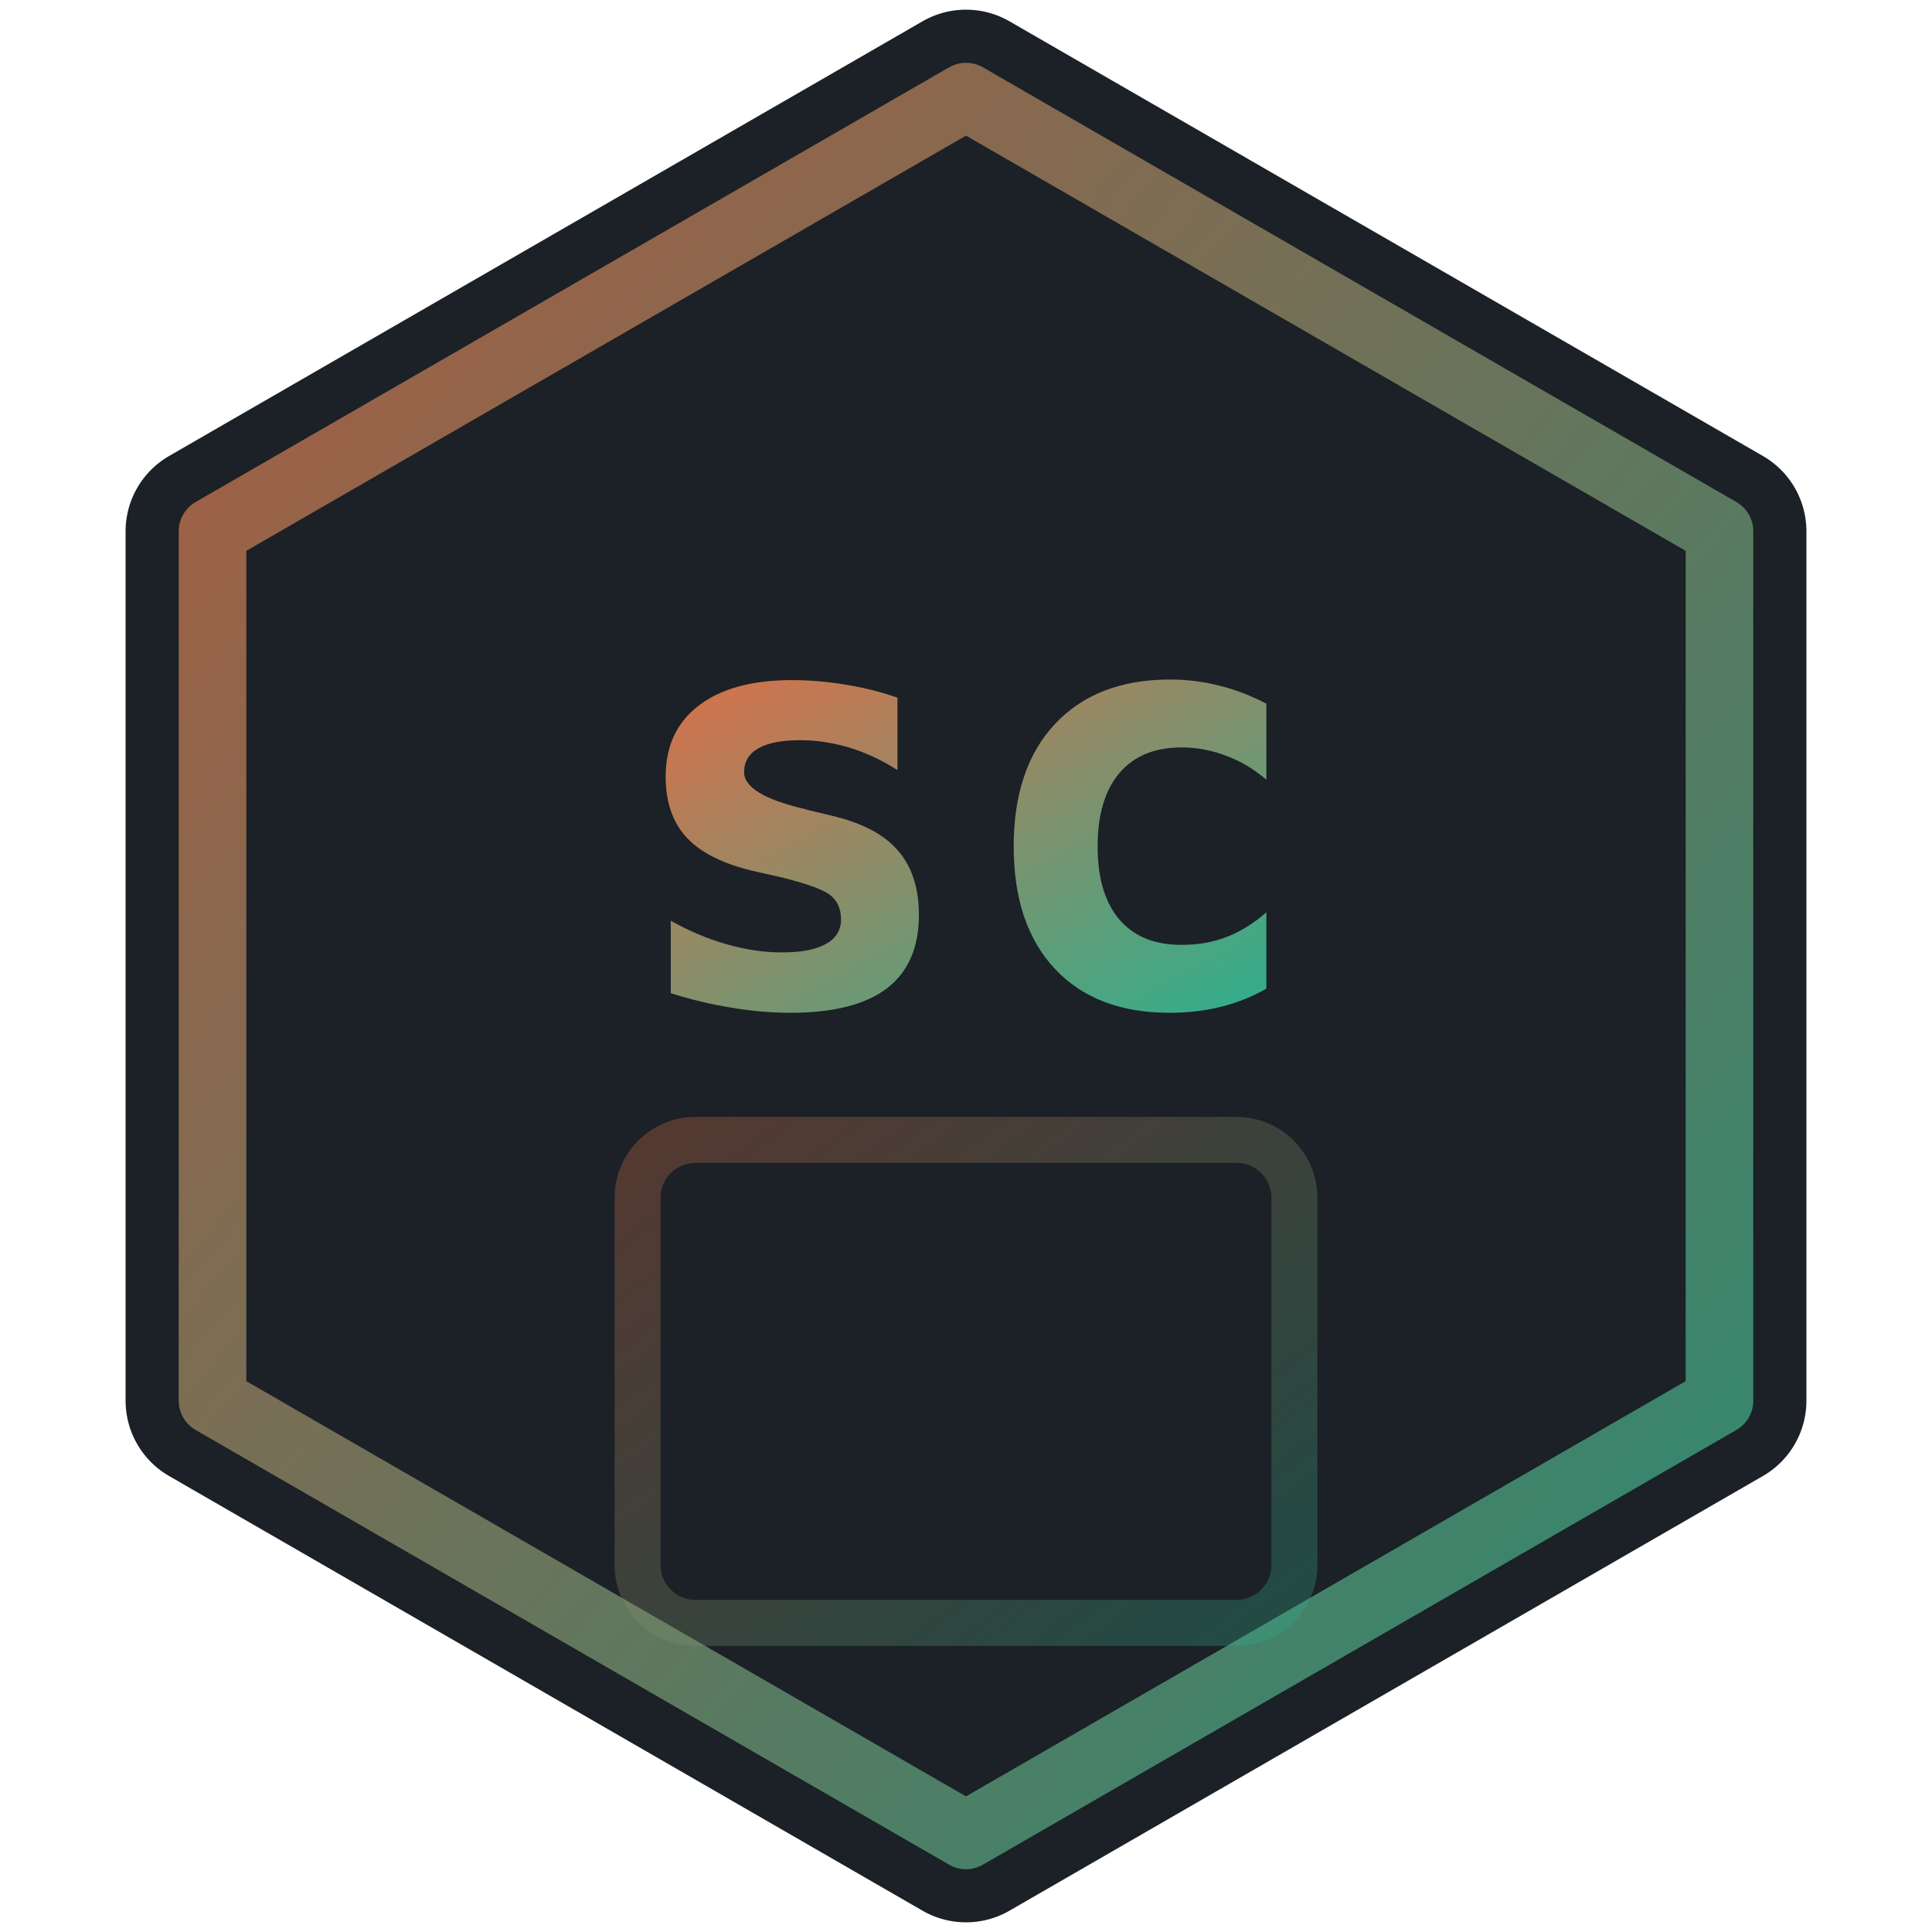
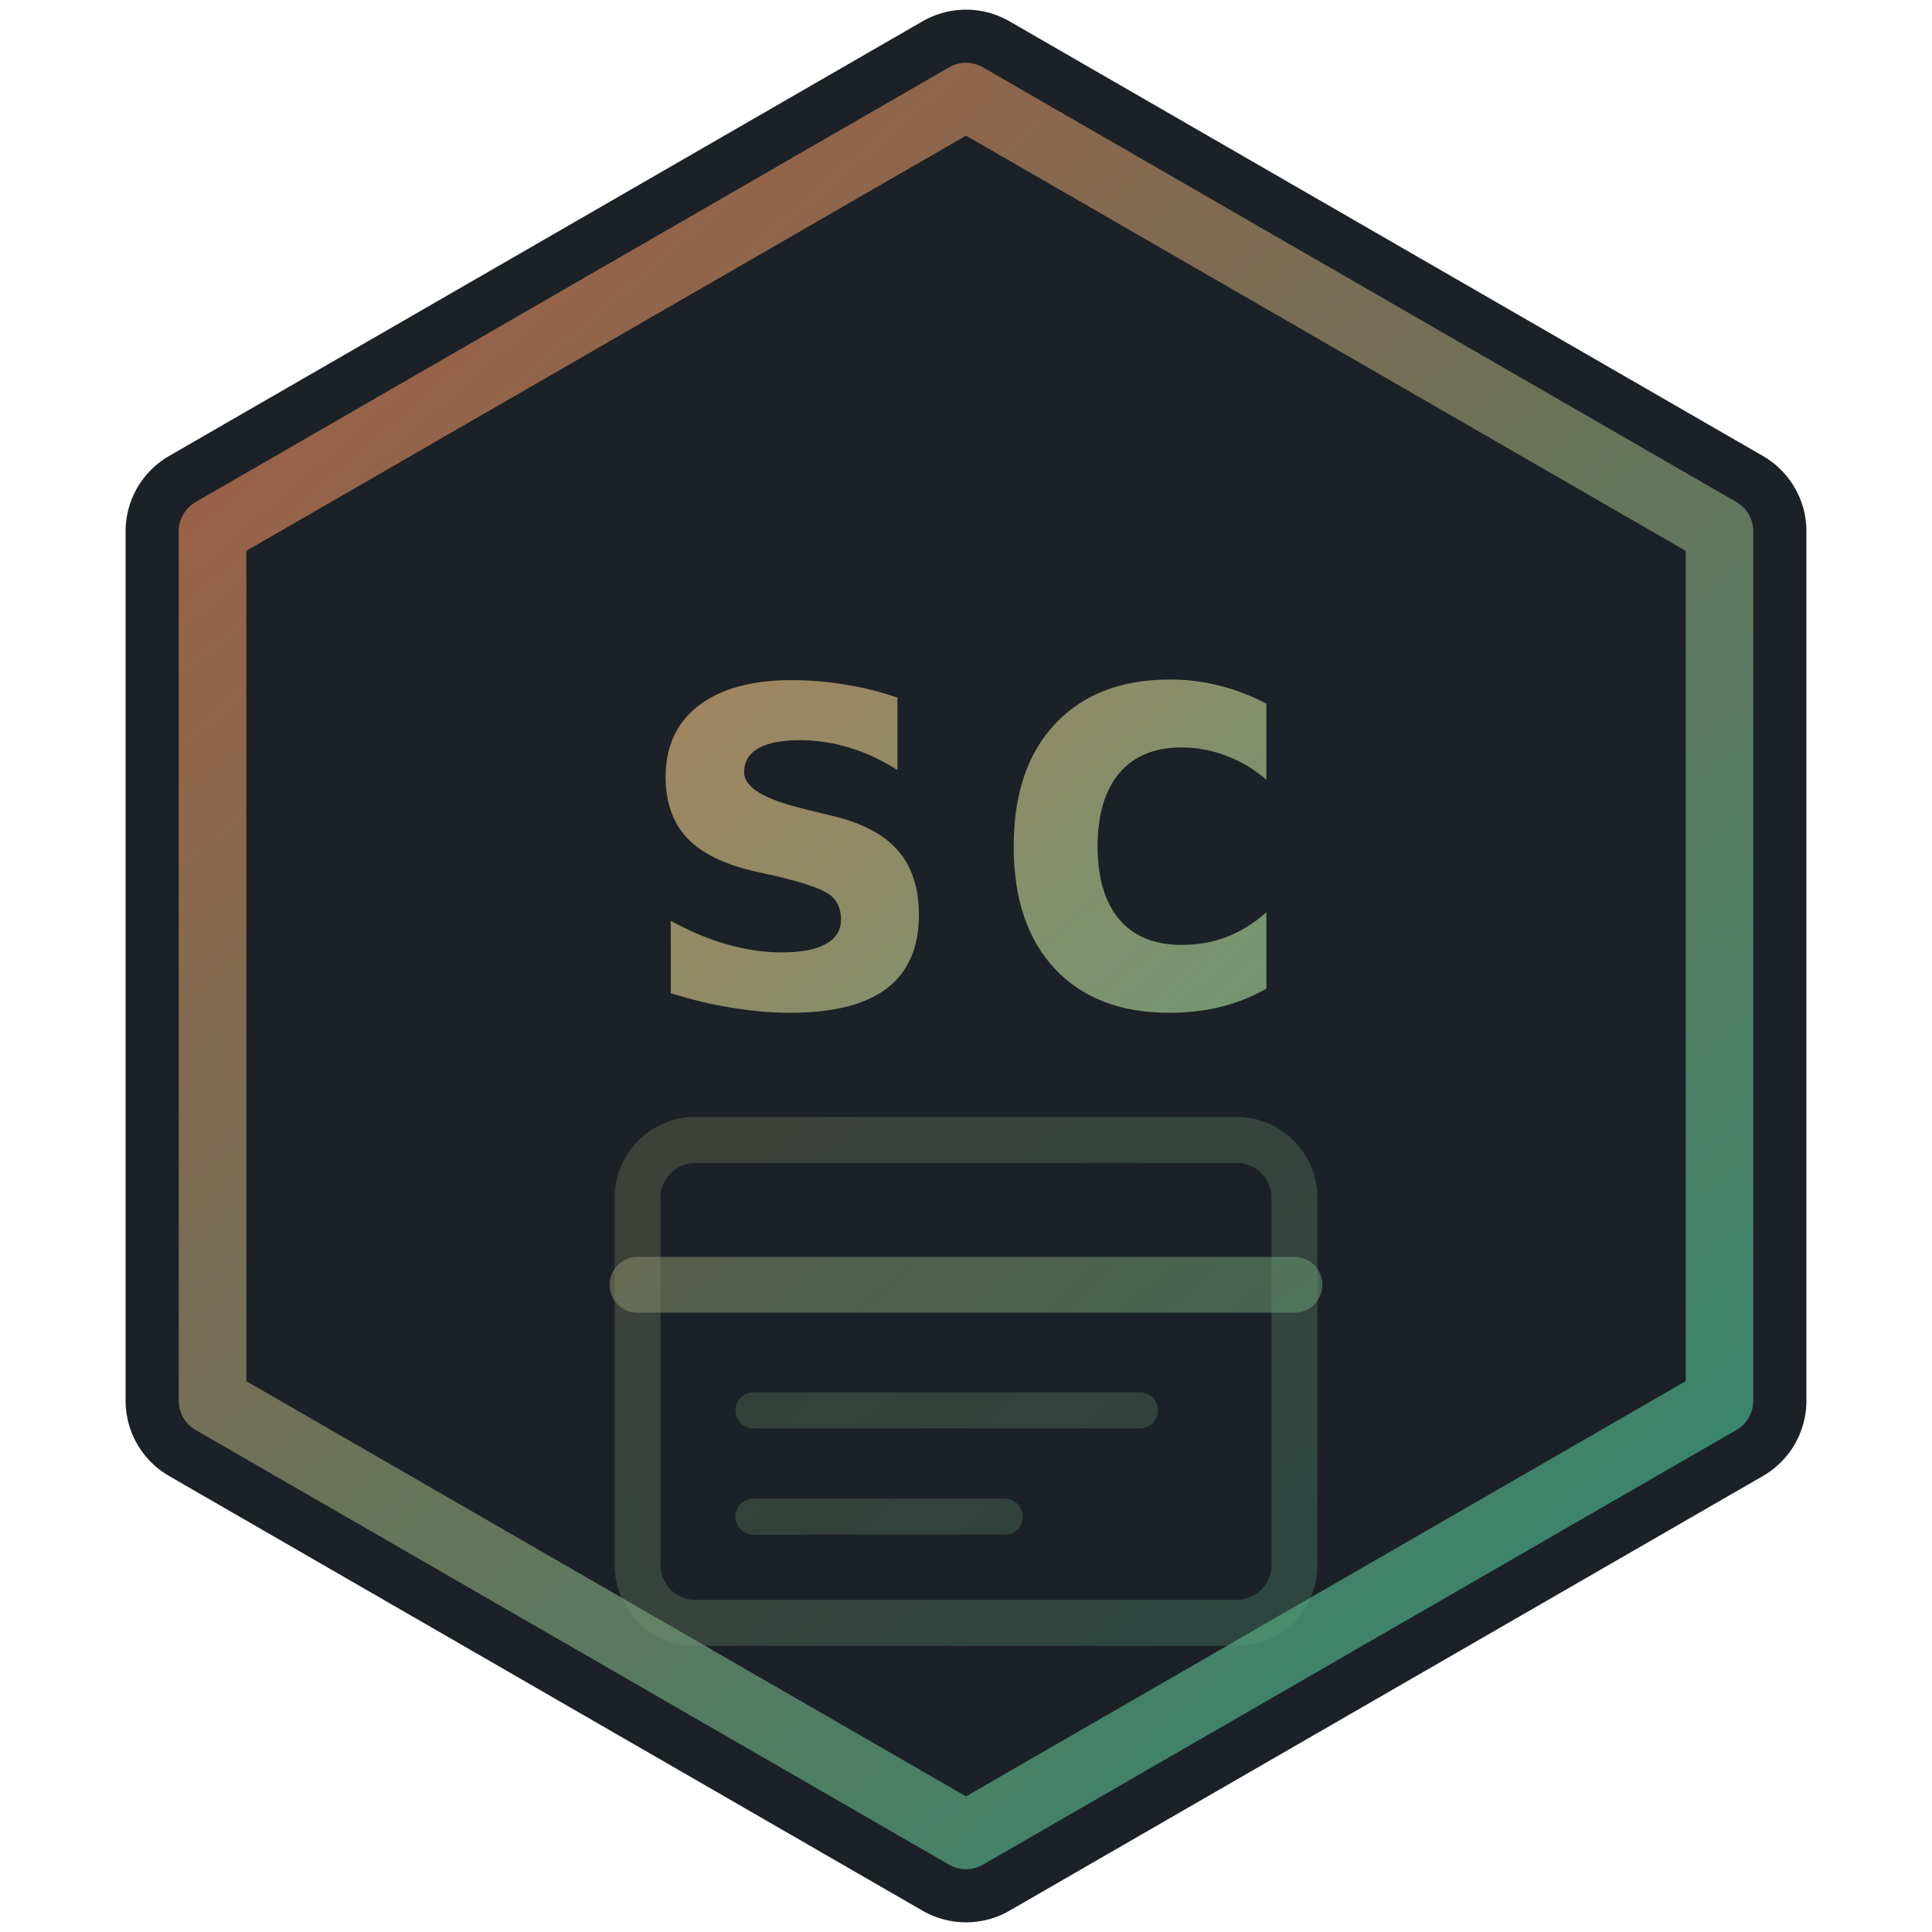
<svg xmlns="http://www.w3.org/2000/svg" width="512" height="512" viewBox="0 0 100 100">
  <defs>
-     <linearGradient id="pair" x1="0" y1="0" x2="1" y2="1">
+     <linearGradient id="pair" gradientUnits="userSpaceOnUse" x1="11" y1="5" x2="89" y2="95">
      <stop offset="0" stop-color="#D9704A" />
      <stop offset="1" stop-color="#2FAF8C" />
    </linearGradient>
  </defs>
  <polygon points="50,5 89,27.5 89,72.5 50,95 11,72.5 11,27.5" fill="#1B2126" stroke="#1B2126" stroke-width="9" stroke-linejoin="round" />
  <polygon points="50,5 89,27.5 89,72.5 50,95 11,72.5 11,27.5" fill="none" stroke="url(#pair)" stroke-opacity="0.75" stroke-width="3.5" stroke-linejoin="round" />
  <text x="50" y="52" text-anchor="middle" font-family="&quot;Cascadia Code&quot;,&quot;JetBrains Mono&quot;,Consolas,ui-monospace,monospace" font-weight="700" font-size="30" fill="url(#pair)">sc</text>
  <g transform="translate(0 6)" stroke="url(#pair)" stroke-linecap="round" stroke-linejoin="round" fill="none">
    <rect x="33" y="53" width="34" height="25" rx="3" stroke-opacity="0.3" stroke-width="2.38" />
    <line x1="33" y1="60.5" x2="67" y2="60.5" stroke-opacity="0.55" stroke-width="2.89" />
    <line x1="39" y1="67" x2="59" y2="67" stroke-opacity="0.275" stroke-width="1.87" />
    <line x1="39" y1="72.5" x2="52" y2="72.5" stroke-opacity="0.275" stroke-width="1.87" />
  </g>
</svg>
